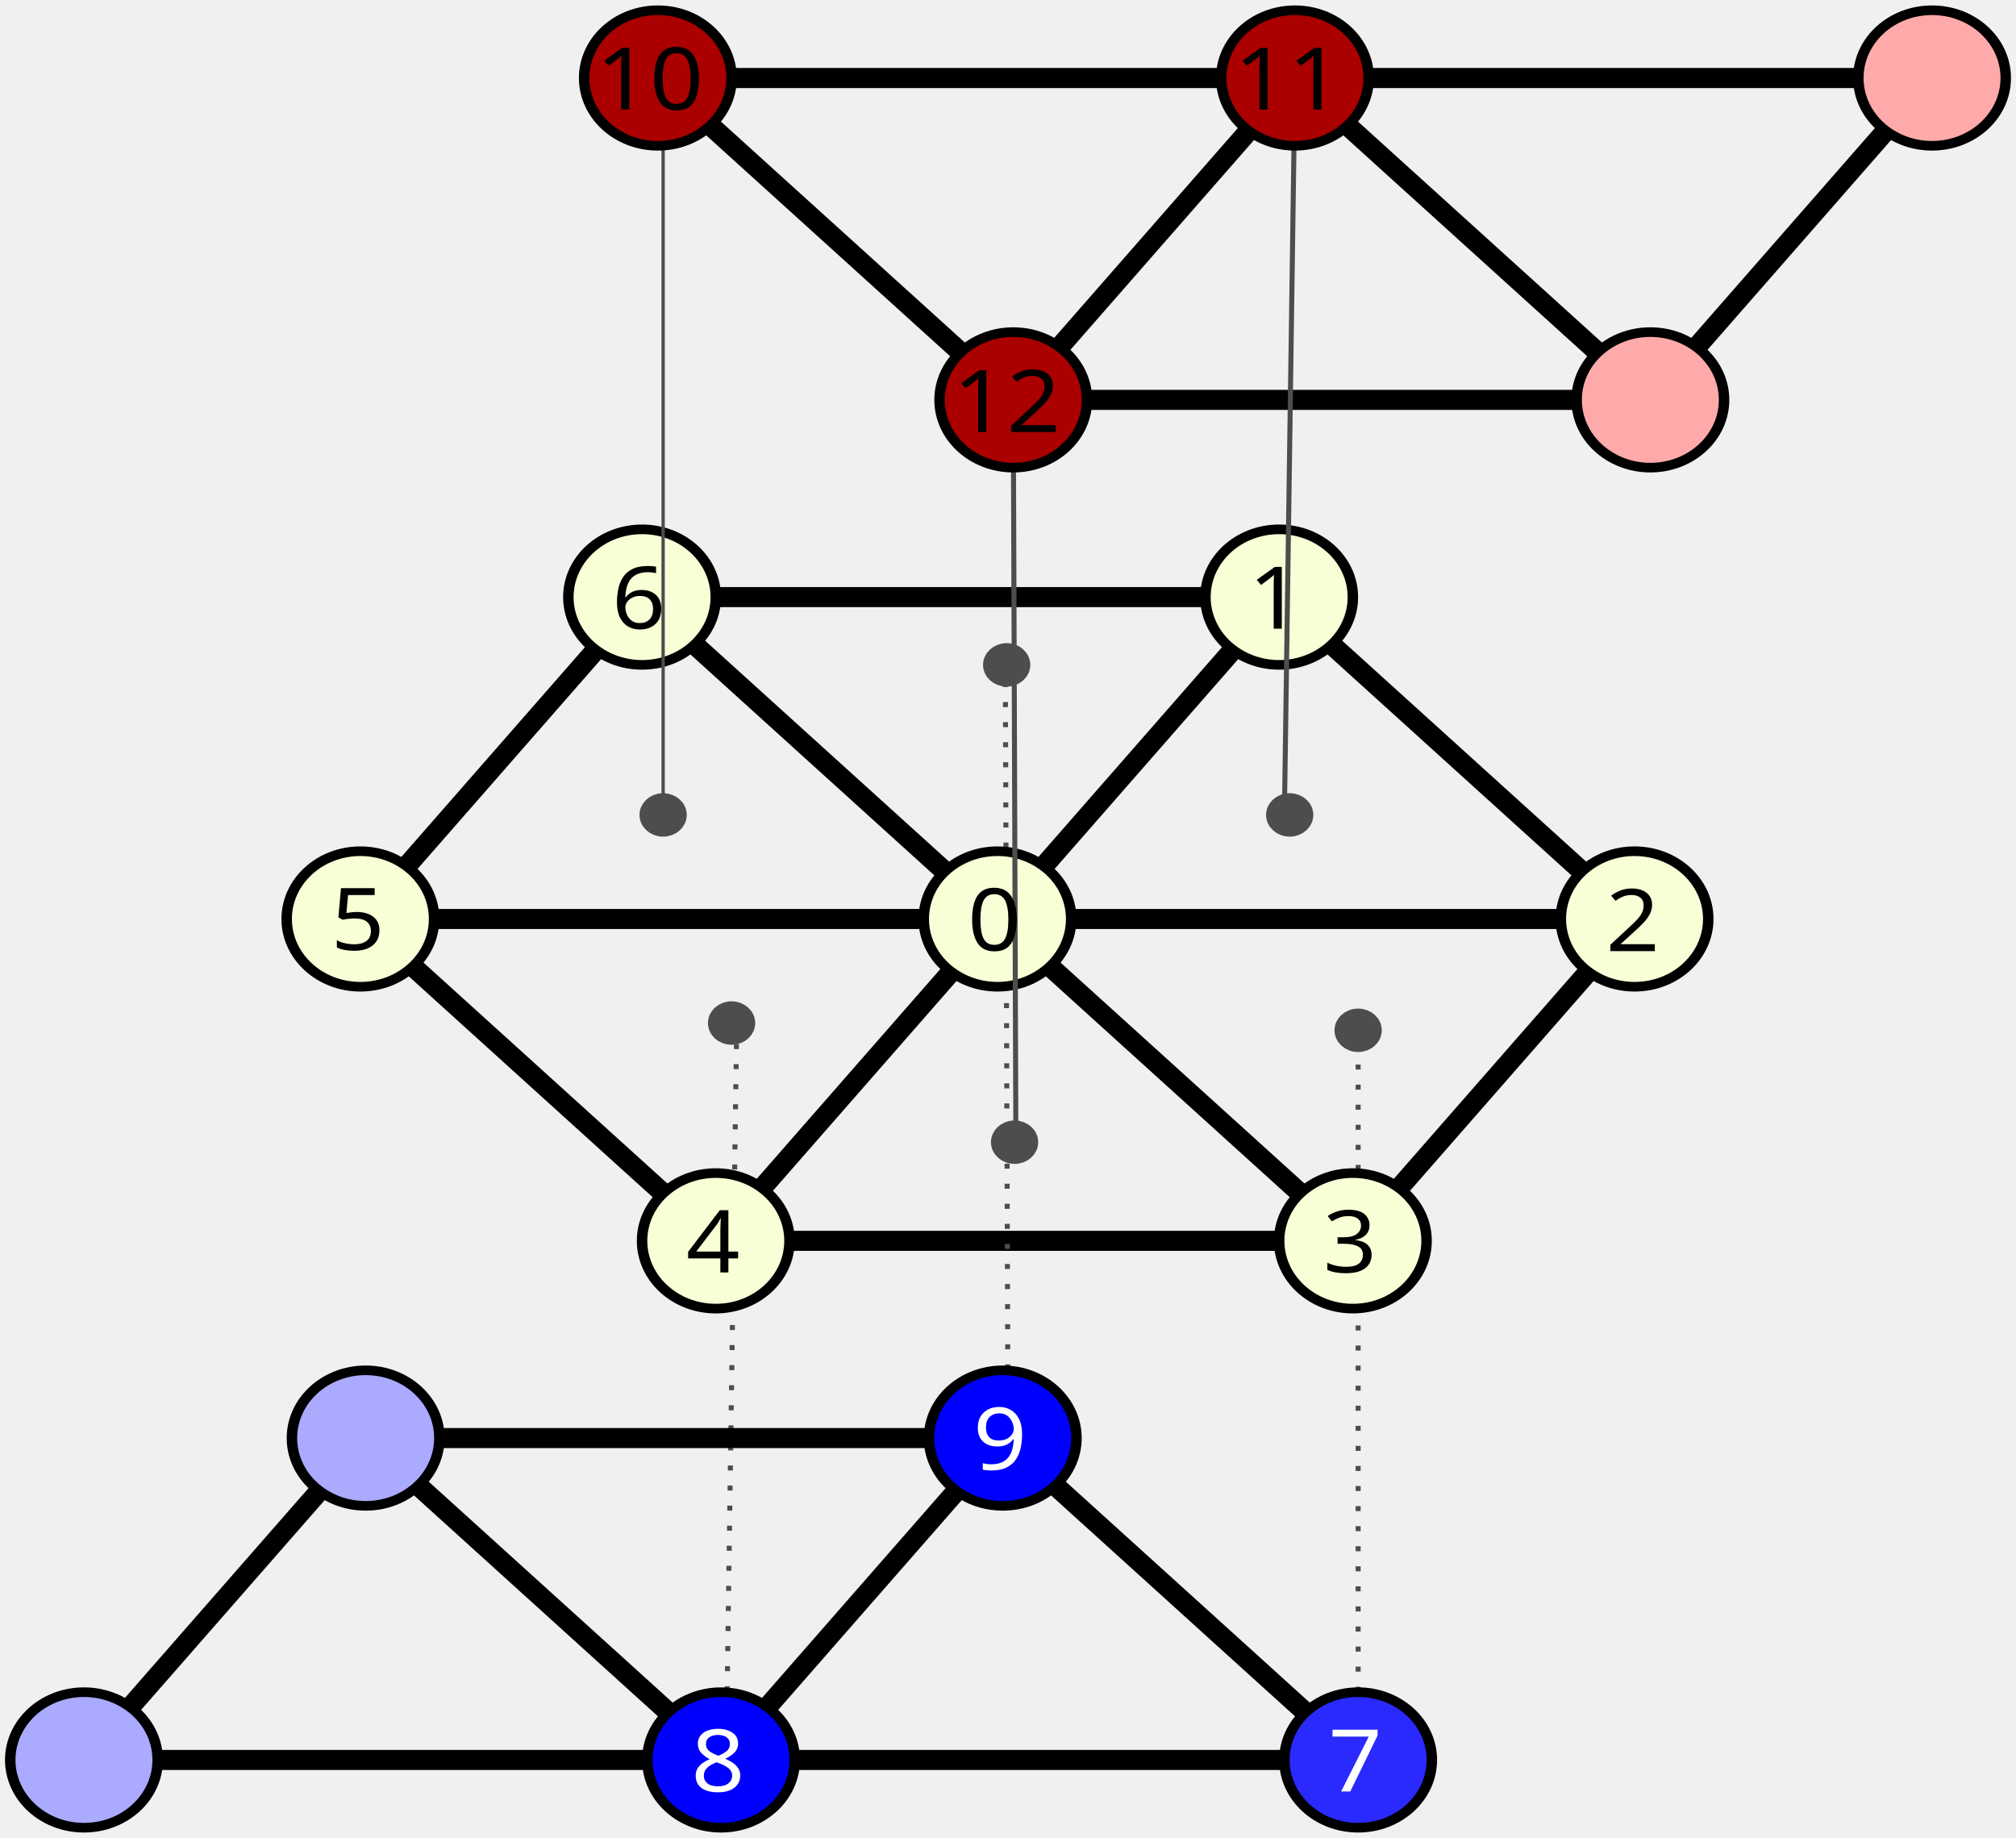
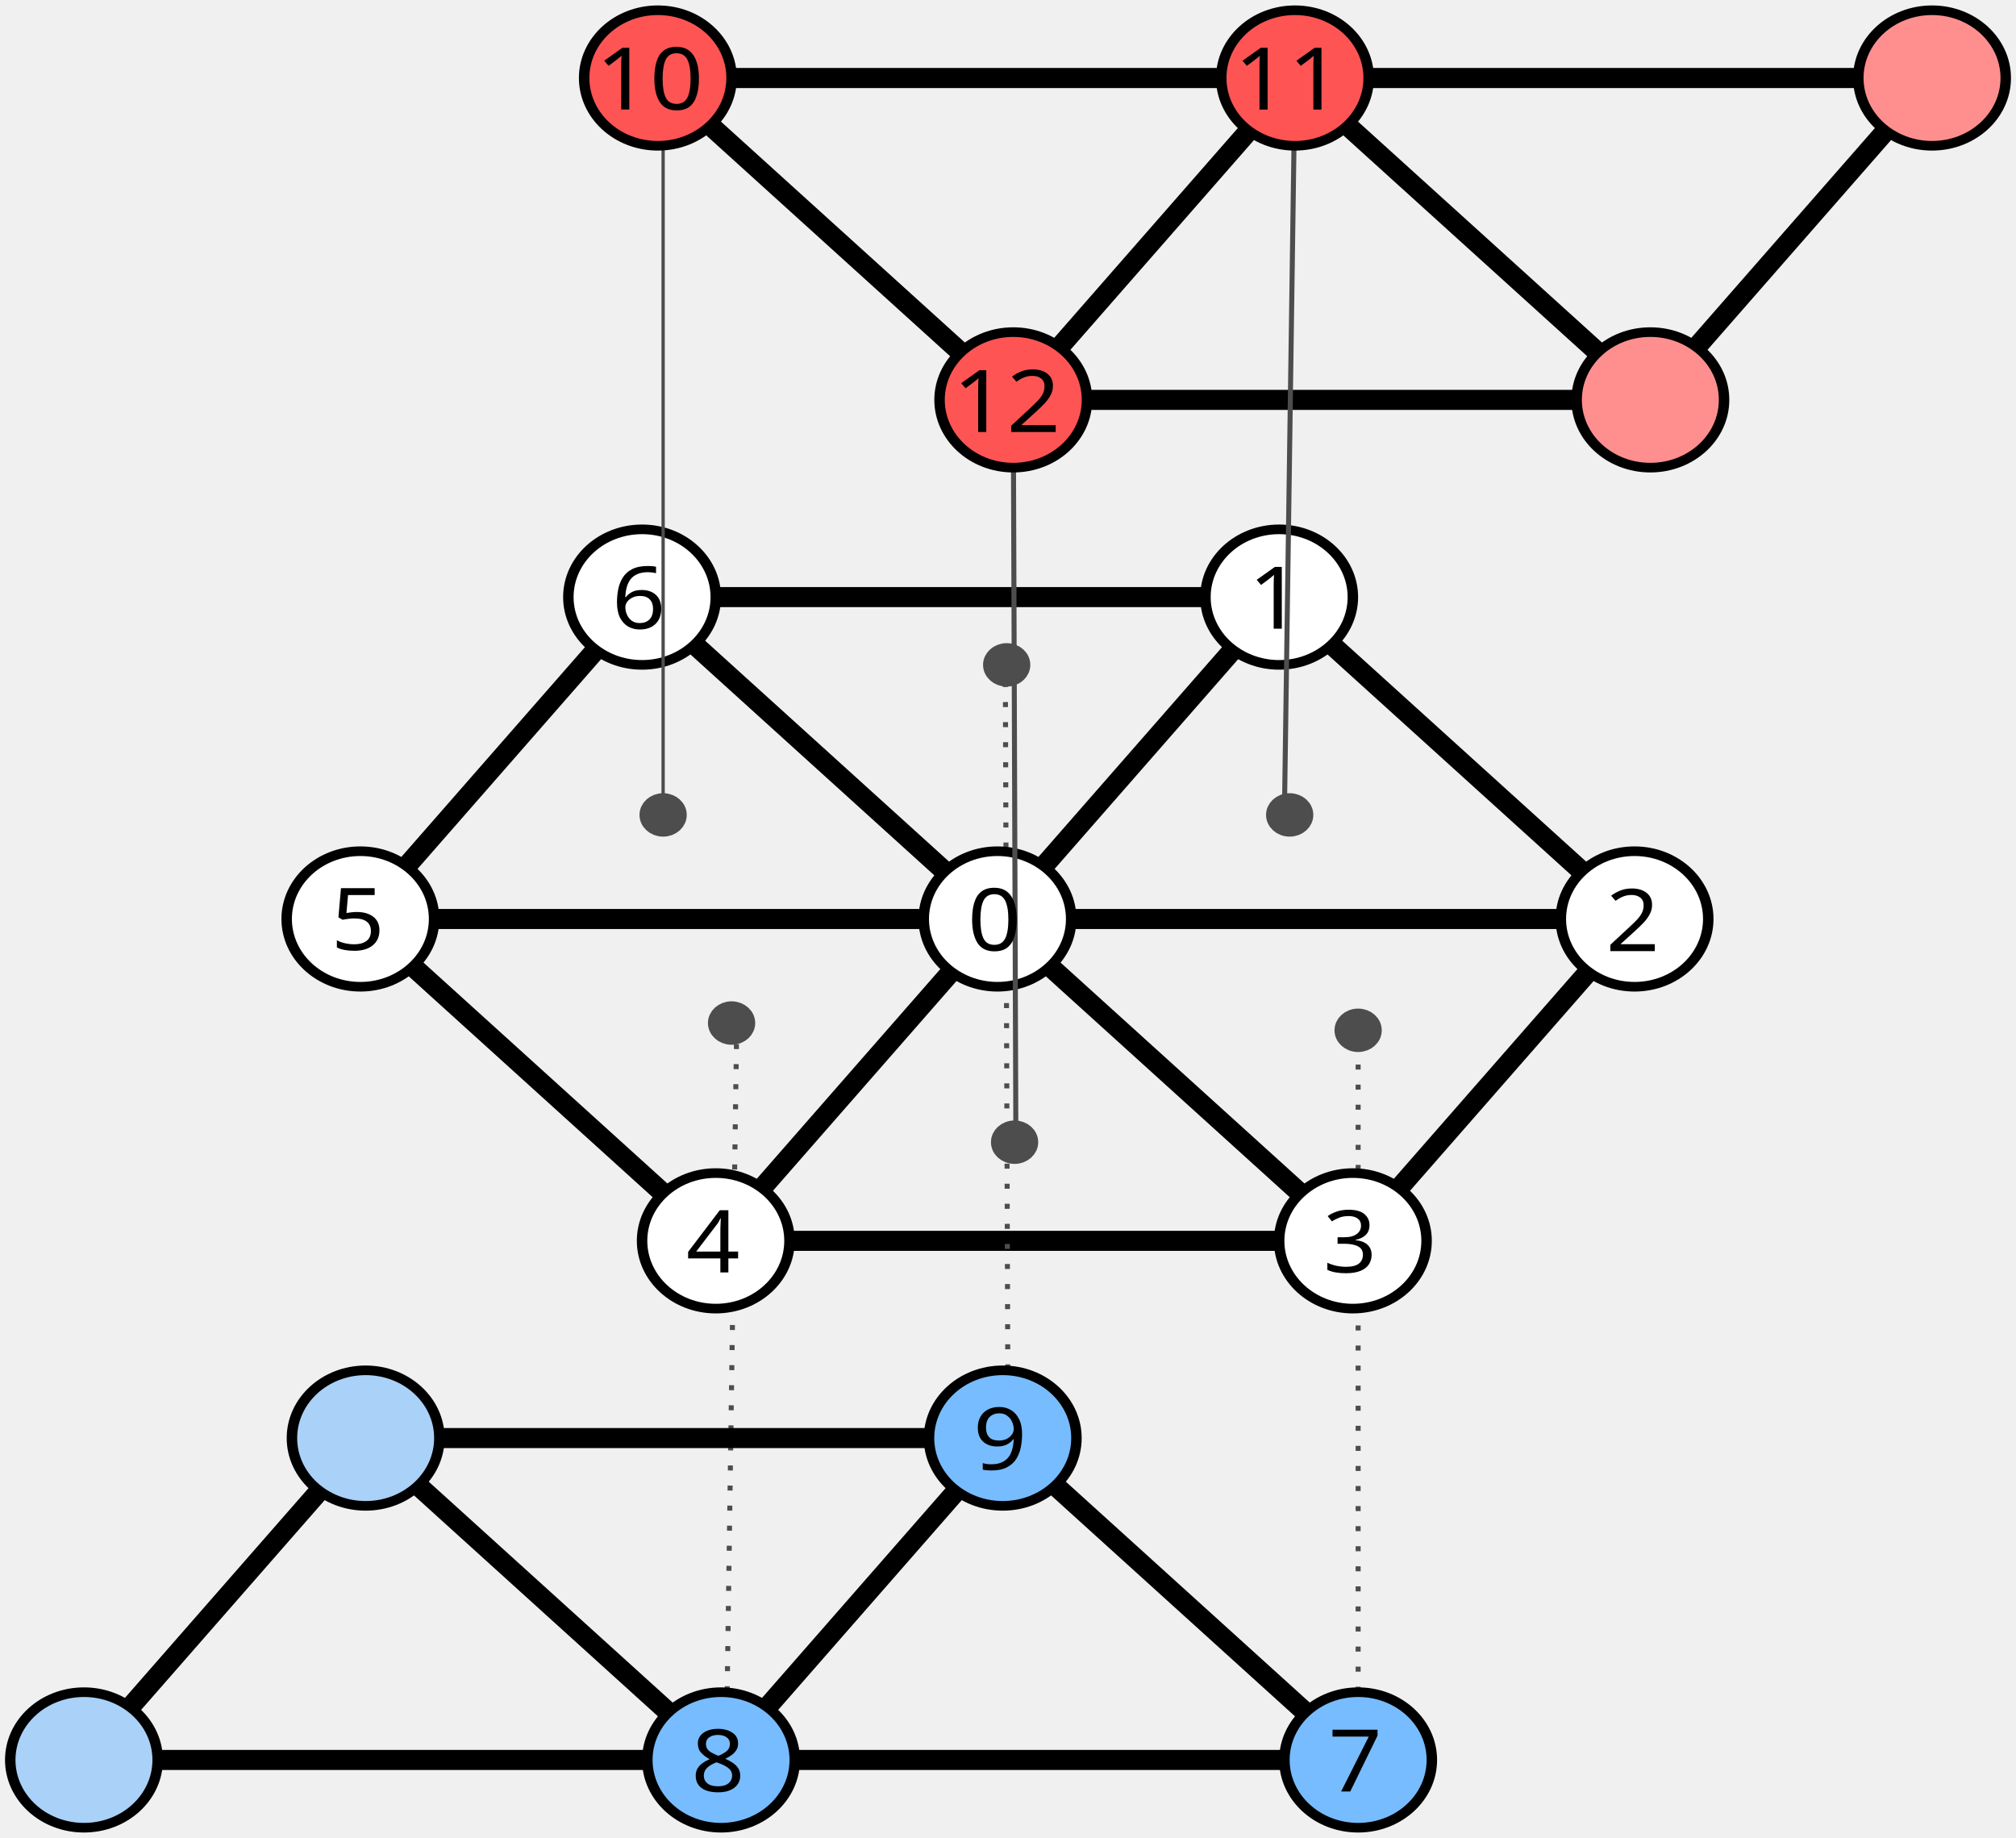
<svg xmlns="http://www.w3.org/2000/svg" width="385.276" height="351.21" id="svg2" version="1.1">
  <defs id="defs4" />
  <g id="layer1" transform="translate(-91.61992,-112.353)">
    <path style="fill:none;stroke:#000000;stroke-width:3.835;stroke-linecap:butt;stroke-linejoin:miter;stroke-miterlimit:4;stroke-opacity:1;stroke-dasharray:none" d="m 339.097,127.26 121.753,0 -53.833,61.505 -121.753,0" id="path6130" />
-     <path transform="matrix(1,0,0,0.9191607,246.5244,-90.87735)" style="fill:#ffaaaa;fill-opacity:1;stroke:#000000;stroke-width:2;stroke-linejoin:round;stroke-miterlimit:4;stroke-opacity:1;stroke-dasharray:none;stroke-dashoffset:10" id="path6204-0-7" d="m 228.412,237.322 c 0,7.78 -6.307,14.087 -14.087,14.087 -7.78,0 -14.087,-6.307 -14.087,-14.087 0,-7.78 6.307,-14.087 14.087,-14.087 7.78,0 14.087,6.307 14.087,14.087 z" />
+     <path transform="matrix(1,0,0,0.9191607,246.5244,-90.87735)" style="fill:#ff8f8f;fill-opacity:1;stroke:#000000;stroke-width:2;stroke-linejoin:round;stroke-miterlimit:4;stroke-opacity:1;stroke-dasharray:none;stroke-dashoffset:10" id="path6204-0-7" d="m 228.412,237.322 c 0,7.78 -6.307,14.087 -14.087,14.087 -7.78,0 -14.087,-6.307 -14.087,-14.087 0,-7.78 6.307,-14.087 14.087,-14.087 7.78,0 14.087,6.307 14.087,14.087 z" />
    <path style="fill:none;stroke:#000000;stroke-width:3.835;stroke-linecap:butt;stroke-linejoin:miter;stroke-miterlimit:4;stroke-opacity:1;stroke-dasharray:none" d="m 339.097,127.26 67.92,61.505" id="path6132" />
-     <path transform="matrix(1,0,0,0.9191607,192.6915,-29.37286)" style="fill:#ffaaaa;fill-opacity:1;stroke:#000000;stroke-width:2;stroke-linejoin:round;stroke-miterlimit:4;stroke-opacity:1;stroke-dasharray:none;stroke-dashoffset:10" id="path6204-0-1-6" d="m 228.412,237.322 c 0,7.78 -6.307,14.087 -14.087,14.087 -7.78,0 -14.087,-6.307 -14.087,-14.087 0,-7.78 6.307,-14.087 14.087,-14.087 7.78,0 14.087,6.307 14.087,14.087 z" />
+     <path transform="matrix(1,0,0,0.9191607,192.6915,-29.37286)" style="fill:#ff8f8f;fill-opacity:1;stroke:#000000;stroke-width:2;stroke-linejoin:round;stroke-miterlimit:4;stroke-opacity:1;stroke-dasharray:none;stroke-dashoffset:10" id="path6204-0-1-6" d="m 228.412,237.322 c 0,7.78 -6.307,14.087 -14.087,14.087 -7.78,0 -14.087,-6.307 -14.087,-14.087 0,-7.78 6.307,-14.087 14.087,-14.087 7.78,0 14.087,6.307 14.087,14.087 z" />
    <path style="fill:none;stroke:#000000;stroke-width:3.835;stroke-linecap:butt;stroke-linejoin:miter;stroke-miterlimit:4;stroke-opacity:1;stroke-dasharray:none" d="m 214.325,226.453 121.753,0 67.92,61.505 -53.833,61.504 -121.753,0 -67.92,-61.504 z" id="path6409" />
    <path style="fill:none;stroke:#000000;stroke-width:3.835;stroke-linecap:butt;stroke-linejoin:miter;stroke-miterlimit:4;stroke-opacity:1;stroke-dasharray:none" d="m 403.998,287.958 -121.753,0 67.92,61.504" id="path6138" />
-     <path transform="matrix(1,0,0,0.9191607,189.6728,69.8205)" style="fill:#f6ffd5;fill-opacity:1;stroke:#000000;stroke-width:2;stroke-linejoin:round;stroke-miterlimit:4;stroke-opacity:1;stroke-dasharray:none;stroke-dashoffset:10" id="path6204-0-1" d="m 228.412,237.322 c 0,7.78 -6.307,14.087 -14.087,14.087 -7.78,0 -14.087,-6.307 -14.087,-14.087 0,-7.78 6.307,-14.087 14.087,-14.087 7.78,0 14.087,6.307 14.087,14.087 z" />
+     <path transform="matrix(1,0,0,0.9191607,189.6728,69.8205)" style="fill:#ffffff;fill-opacity:1;stroke:#000000;stroke-width:2;stroke-linejoin:round;stroke-miterlimit:4;stroke-opacity:1;stroke-dasharray:none;stroke-dashoffset:10" id="path6204-0-1" d="m 228.412,237.322 c 0,7.78 -6.307,14.087 -14.087,14.087 -7.78,0 -14.087,-6.307 -14.087,-14.087 0,-7.78 6.307,-14.087 14.087,-14.087 7.78,0 14.087,6.307 14.087,14.087 z" />
    <path style="fill:none;stroke:#000000;stroke-width:3.835;stroke-linecap:butt;stroke-linejoin:miter;stroke-miterlimit:4.1;stroke-opacity:1;stroke-dasharray:none" d="m 160.492,287.958 121.753,-1e-5 -53.833,61.505" id="path6136" />
-     <path style="fill:#f6ffd5;fill-opacity:1;stroke:#000000;stroke-width:2;stroke-linejoin:round;stroke-miterlimit:4;stroke-opacity:1;stroke-dasharray:none;stroke-dashoffset:10" id="path6204-1" d="m 228.412,237.322 c 0,7.78 -6.307,14.087 -14.087,14.087 -7.78,0 -14.087,-6.307 -14.087,-14.087 0,-7.78 6.307,-14.087 14.087,-14.087 7.78,0 14.087,6.307 14.087,14.087 z" transform="matrix(1,0,0,0.9191607,-53.83288,69.8205)" />
+     <path style="fill:#ffffff;fill-opacity:1;stroke:#000000;stroke-width:2;stroke-linejoin:round;stroke-miterlimit:4;stroke-opacity:1;stroke-dasharray:none;stroke-dashoffset:10" id="path6204-1" d="m 228.412,237.322 c 0,7.78 -6.307,14.087 -14.087,14.087 -7.78,0 -14.087,-6.307 -14.087,-14.087 0,-7.78 6.307,-14.087 14.087,-14.087 7.78,0 14.087,6.307 14.087,14.087 z" transform="matrix(1,0,0,0.9191607,-53.83288,69.8205)" />
    <path style="fill:none;stroke:#000000;stroke-width:3.835;stroke-linecap:butt;stroke-linejoin:miter;stroke-miterlimit:4;stroke-opacity:1;stroke-dasharray:none" d="m 214.325,226.453 67.92,61.505 53.833,-61.505" id="path6134" />
-     <path transform="matrix(1,0,0,0.9191607,121.7528,8.315999)" style="fill:#f6ffd5;fill-opacity:1;stroke:#000000;stroke-width:2;stroke-linejoin:round;stroke-miterlimit:4;stroke-opacity:1;stroke-dasharray:none;stroke-dashoffset:10" id="path6204-7" d="m 228.412,237.322 c 0,7.78 -6.307,14.087 -14.087,14.087 -7.78,0 -14.087,-6.307 -14.087,-14.087 0,-7.78 6.307,-14.087 14.087,-14.087 7.78,0 14.087,6.307 14.087,14.087 z" />
+     <path transform="matrix(1,0,0,0.9191607,121.7528,8.315999)" style="fill:#ffffff;fill-opacity:1;stroke:#000000;stroke-width:2;stroke-linejoin:round;stroke-miterlimit:4;stroke-opacity:1;stroke-dasharray:none;stroke-dashoffset:10" id="path6204-7" d="m 228.412,237.322 c 0,7.78 -6.307,14.087 -14.087,14.087 -7.78,0 -14.087,-6.307 -14.087,-14.087 0,-7.78 6.307,-14.087 14.087,-14.087 7.78,0 14.087,6.307 14.087,14.087 z" />
    <path style="fill:none;stroke:#4d4d4d;stroke-width:0.959px;stroke-linecap:butt;stroke-linejoin:miter;stroke-opacity:1" d="m 339.097,127.26 -2.012,140.35" id="path6405" />
-     <path style="fill:#f6ffd5;fill-opacity:1;stroke:#000000;stroke-width:2;stroke-linejoin:round;stroke-miterlimit:4;stroke-opacity:1;stroke-dasharray:none;stroke-dashoffset:10" id="path6204" d="m 228.412,237.322 c 0,7.78 -6.307,14.087 -14.087,14.087 -7.78,0 -14.087,-6.307 -14.087,-14.087 0,-7.78 6.307,-14.087 14.087,-14.087 7.78,0 14.087,6.307 14.087,14.087 z" transform="matrix(1,0,0,0.9191607,0,8.315999)" />
+     <path style="fill:#ffffff;fill-opacity:1;stroke:#000000;stroke-width:2;stroke-linejoin:round;stroke-miterlimit:4;stroke-opacity:1;stroke-dasharray:none;stroke-dashoffset:10" id="path6204" d="m 228.412,237.322 c 0,7.78 -6.307,14.087 -14.087,14.087 -7.78,0 -14.087,-6.307 -14.087,-14.087 0,-7.78 6.307,-14.087 14.087,-14.087 7.78,0 14.087,6.307 14.087,14.087 z" transform="matrix(1,0,0,0.9191607,0,8.315999)" />
    <path style="fill:none;stroke:#4d4d4d;stroke-width:0.635px;stroke-linecap:butt;stroke-linejoin:miter;stroke-opacity:1" d="m 218.35,266.183 0,-140.55" id="path6366" />
    <path style="fill:none;stroke:#000000;stroke-width:3.835;stroke-linecap:butt;stroke-linejoin:miter;stroke-miterlimit:4;stroke-opacity:1;stroke-dasharray:none" d="m 217.344,127.26 121.753,0 -53.833,61.505 -67.92,-61.505" id="path6411" />
-     <path transform="matrix(1,0,0,0.9191607,124.7715,-90.87735)" style="fill:#aa0000;fill-opacity:1;stroke:#000000;stroke-width:2;stroke-linejoin:round;stroke-miterlimit:4;stroke-opacity:1;stroke-dasharray:none;stroke-dashoffset:10" id="path6204-7-5" d="m 228.412,237.322 c 0,7.78 -6.307,14.087 -14.087,14.087 -7.78,0 -14.087,-6.307 -14.087,-14.087 0,-7.78 6.307,-14.087 14.087,-14.087 7.78,0 14.087,6.307 14.087,14.087 z" />
-     <path style="fill:#aa0000;fill-opacity:1;stroke:#000000;stroke-width:2;stroke-linejoin:round;stroke-miterlimit:4;stroke-opacity:1;stroke-dasharray:none;stroke-dashoffset:10" id="path6204-00" d="m 228.412,237.322 c 0,7.78 -6.307,14.087 -14.087,14.087 -7.78,0 -14.087,-6.307 -14.087,-14.087 0,-7.78 6.307,-14.087 14.087,-14.087 7.78,0 14.087,6.307 14.087,14.087 z" transform="matrix(1,0,0,0.9191607,3.018666,-90.87735)" />
+     <path transform="matrix(1,0,0,0.9191607,124.7715,-90.87735)" style="fill:#ff5454;fill-opacity:1;stroke:#000000;stroke-width:2;stroke-linejoin:round;stroke-miterlimit:4;stroke-opacity:1;stroke-dasharray:none;stroke-dashoffset:10" id="path6204-7-5" d="m 228.412,237.322 c 0,7.78 -6.307,14.087 -14.087,14.087 -7.78,0 -14.087,-6.307 -14.087,-14.087 0,-7.78 6.307,-14.087 14.087,-14.087 7.78,0 14.087,6.307 14.087,14.087 z" />
+     <path style="fill:#ff5454;fill-opacity:1;stroke:#000000;stroke-width:2;stroke-linejoin:round;stroke-miterlimit:4;stroke-opacity:1;stroke-dasharray:none;stroke-dashoffset:10" id="path6204-00" d="m 228.412,237.322 c 0,7.78 -6.307,14.087 -14.087,14.087 -7.78,0 -14.087,-6.307 -14.087,-14.087 0,-7.78 6.307,-14.087 14.087,-14.087 7.78,0 14.087,6.307 14.087,14.087 z" transform="matrix(1,0,0,0.9191607,3.018666,-90.87735)" />
    <path style="fill:none;stroke:#4d4d4d;stroke-width:0.959;stroke-linecap:butt;stroke-linejoin:miter;stroke-miterlimit:4;stroke-opacity:1;stroke-dasharray:0.959, 2.876;stroke-dashoffset:0" d="m 351.171,308.106 0,140.55" id="path6366-4" />
-     <path transform="matrix(1,0,0,0.9191607,135.84,131.325)" style="fill:#f6ffd5;fill-opacity:1;stroke:#000000;stroke-width:2;stroke-linejoin:round;stroke-miterlimit:4;stroke-opacity:1;stroke-dasharray:none;stroke-dashoffset:10" id="path6204-7-3" d="m 228.412,237.322 c 0,7.78 -6.307,14.087 -14.087,14.087 -7.78,0 -14.087,-6.307 -14.087,-14.087 0,-7.78 6.307,-14.087 14.087,-14.087 7.78,0 14.087,6.307 14.087,14.087 z" />
+     <path transform="matrix(1,0,0,0.9191607,135.84,131.325)" style="fill:#ffffff;fill-opacity:1;stroke:#000000;stroke-width:2;stroke-linejoin:round;stroke-miterlimit:4;stroke-opacity:1;stroke-dasharray:none;stroke-dashoffset:10" id="path6204-7-3" d="m 228.412,237.322 c 0,7.78 -6.307,14.087 -14.087,14.087 -7.78,0 -14.087,-6.307 -14.087,-14.087 0,-7.78 6.307,-14.087 14.087,-14.087 7.78,0 14.087,6.307 14.087,14.087 z" />
    <path style="fill:none;stroke:#4d4d4d;stroke-width:0.959;stroke-linecap:butt;stroke-linejoin:miter;stroke-miterlimit:4;stroke-opacity:1;stroke-dasharray:0.959, 2.876;stroke-dashoffset:0" d="m 230.425,447.029 2.012,-140.35" id="path6405-0" />
-     <path style="fill:#f6ffd5;fill-opacity:1;stroke:#000000;stroke-width:2;stroke-linejoin:round;stroke-miterlimit:4;stroke-opacity:1;stroke-dasharray:none;stroke-dashoffset:10" id="path6204-10" d="m 228.412,237.322 c 0,7.78 -6.307,14.087 -14.087,14.087 -7.78,0 -14.087,-6.307 -14.087,-14.087 0,-7.78 6.307,-14.087 14.087,-14.087 7.78,0 14.087,6.307 14.087,14.087 z" transform="matrix(1,0,0,0.9191607,14.0871,131.325)" />
+     <path style="fill:#ffffff;fill-opacity:1;stroke:#000000;stroke-width:2;stroke-linejoin:round;stroke-miterlimit:4;stroke-opacity:1;stroke-dasharray:none;stroke-dashoffset:10" id="path6204-10" d="m 228.412,237.322 c 0,7.78 -6.307,14.087 -14.087,14.087 -7.78,0 -14.087,-6.307 -14.087,-14.087 0,-7.78 6.307,-14.087 14.087,-14.087 7.78,0 14.087,6.307 14.087,14.087 z" transform="matrix(1,0,0,0.9191607,14.0871,131.325)" />
    <path style="fill:none;stroke:#4d4d4d;stroke-width:0.959;stroke-linecap:butt;stroke-linejoin:miter;stroke-miterlimit:4;stroke-opacity:1;stroke-dasharray:0.959, 2.876;stroke-dashoffset:0" d="M 284.258,385.524 283.755,242.399" id="path6407-9" />
-     <path transform="matrix(1,0,0,0.9191607,67.91997,69.8205)" style="fill:#f6ffd5;fill-opacity:1;stroke:#000000;stroke-width:2;stroke-linejoin:round;stroke-miterlimit:4;stroke-opacity:1;stroke-dasharray:none;stroke-dashoffset:10" id="path6204-7-6" d="m 228.412,237.322 c 0,7.78 -6.307,14.087 -14.087,14.087 -7.78,0 -14.087,-6.307 -14.087,-14.087 0,-7.78 6.307,-14.087 14.087,-14.087 7.78,0 14.087,6.307 14.087,14.087 z" />
+     <path transform="matrix(1,0,0,0.9191607,67.91997,69.8205)" style="fill:#ffffff;fill-opacity:1;stroke:#000000;stroke-width:2;stroke-linejoin:round;stroke-miterlimit:4;stroke-opacity:1;stroke-dasharray:none;stroke-dashoffset:10" id="path6204-7-6" d="m 228.412,237.322 c 0,7.78 -6.307,14.087 -14.087,14.087 -7.78,0 -14.087,-6.307 -14.087,-14.087 0,-7.78 6.307,-14.087 14.087,-14.087 7.78,0 14.087,6.307 14.087,14.087 z" />
    <path style="fill:#4d4d4d;stroke:#4d4d4d;stroke-width:0.959px;stroke-linecap:butt;stroke-linejoin:miter;stroke-opacity:1" d="m 285.264,188.765 0.503,143.125" id="path6407" />
-     <path transform="matrix(1,0,0,0.9191607,70.93864,-29.37286)" style="fill:#aa0000;fill-opacity:1;stroke:#000000;stroke-width:2;stroke-linejoin:round;stroke-miterlimit:4;stroke-opacity:1;stroke-dasharray:none;stroke-dashoffset:10" id="path6204-7-6-4" d="m 228.412,237.322 c 0,7.78 -6.307,14.087 -14.087,14.087 -7.78,0 -14.087,-6.307 -14.087,-14.087 0,-7.78 6.307,-14.087 14.087,-14.087 7.78,0 14.087,6.307 14.087,14.087 z" />
+     <path transform="matrix(1,0,0,0.9191607,70.93864,-29.37286)" style="fill:#ff5454;fill-opacity:1;stroke:#000000;stroke-width:2;stroke-linejoin:round;stroke-miterlimit:4;stroke-opacity:1;stroke-dasharray:none;stroke-dashoffset:10" id="path6204-7-6-4" d="m 228.412,237.322 c 0,7.78 -6.307,14.087 -14.087,14.087 -7.78,0 -14.087,-6.307 -14.087,-14.087 0,-7.78 6.307,-14.087 14.087,-14.087 7.78,0 14.087,6.307 14.087,14.087 z" />
    <path style="fill:none;stroke:#000000;stroke-width:3.835;stroke-linecap:butt;stroke-linejoin:miter;stroke-miterlimit:4;stroke-opacity:1;stroke-dasharray:none" d="m 283.252,387.151 67.92,61.505 -121.753,0 z" id="path6437" />
-     <path style="fill:#2a2aff;fill-opacity:1;stroke:#000000;stroke-width:2;stroke-linejoin:round;stroke-miterlimit:4;stroke-opacity:1;stroke-dasharray:none;stroke-dashoffset:10" id="path6204-5" d="m 228.412,237.322 c 0,7.78 -6.307,14.087 -14.087,14.087 -7.78,0 -14.087,-6.307 -14.087,-14.087 0,-7.78 6.307,-14.087 14.087,-14.087 7.78,0 14.087,6.307 14.087,14.087 z" transform="matrix(-1,0,0,-0.9191607,565.4968,666.7931)" />
+     <path style="fill:#77bcff;fill-opacity:1;stroke:#000000;stroke-width:2;stroke-linejoin:round;stroke-miterlimit:4;stroke-opacity:1;stroke-dasharray:none;stroke-dashoffset:10" id="path6204-5" d="m 228.412,237.322 c 0,7.78 -6.307,14.087 -14.087,14.087 -7.78,0 -14.087,-6.307 -14.087,-14.087 0,-7.78 6.307,-14.087 14.087,-14.087 7.78,0 14.087,6.307 14.087,14.087 z" transform="matrix(-1,0,0,-0.9191607,565.4968,666.7931)" />
    <path style="fill:#4d4d4d;fill-opacity:1;stroke:#4d4d4d;stroke-width:4;stroke-linejoin:round;stroke-miterlimit:4;stroke-opacity:1;stroke-dasharray:none;stroke-dashoffset:10" id="path6441" d="m 50.311,186.508 c 0,1.389 -1.126,2.516 -2.516,2.516 -1.389,0 -2.516,-1.126 -2.516,-2.516 0,-1.389 1.126,-2.516 2.516,-2.516 1.389,0 2.516,1.126 2.516,2.516 z" transform="matrix(1,0,0,0.9191607,303.3759,137.7992)" />
    <path transform="matrix(1,0,0,0.9191607,170.5546,96.64201)" style="fill:#4d4d4d;fill-opacity:1;stroke:#4d4d4d;stroke-width:4;stroke-linejoin:round;stroke-miterlimit:4;stroke-opacity:1;stroke-dasharray:none;stroke-dashoffset:10" id="path6441-3" d="m 50.311,186.508 c 0,1.389 -1.126,2.516 -2.516,2.516 -1.389,0 -2.516,-1.126 -2.516,-2.516 0,-1.389 1.126,-2.516 2.516,-2.516 1.389,0 2.516,1.126 2.516,2.516 z" />
    <path transform="matrix(1,0,0,0.9191607,290.295,96.64201)" style="fill:#4d4d4d;fill-opacity:1;stroke:#4d4d4d;stroke-width:4;stroke-linejoin:round;stroke-miterlimit:4;stroke-opacity:1;stroke-dasharray:none;stroke-dashoffset:10" id="path6441-5" d="m 50.311,186.508 c 0,1.389 -1.126,2.516 -2.516,2.516 -1.389,0 -2.516,-1.126 -2.516,-2.516 0,-1.389 1.126,-2.516 2.516,-2.516 1.389,0 2.516,1.126 2.516,2.516 z" />
    <path transform="matrix(1,0,0,0.9191607,236.2106,67.97074)" style="fill:#4d4d4d;fill-opacity:1;stroke:#4d4d4d;stroke-width:4;stroke-linejoin:round;stroke-miterlimit:4;stroke-opacity:1;stroke-dasharray:none;stroke-dashoffset:10" id="path6441-6" d="m 50.311,186.508 c 0,1.389 -1.126,2.516 -2.516,2.516 -1.389,0 -2.516,-1.126 -2.516,-2.516 0,-1.389 1.126,-2.516 2.516,-2.516 1.389,0 2.516,1.126 2.516,2.516 z" />
    <path transform="matrix(1,0,0,0.9191607,237.7199,159.1785)" style="fill:#4d4d4d;fill-opacity:1;stroke:#4d4d4d;stroke-width:4;stroke-linejoin:round;stroke-miterlimit:4;stroke-opacity:1;stroke-dasharray:none;stroke-dashoffset:10" id="path6441-7" d="m 50.311,186.508 c 0,1.389 -1.126,2.516 -2.516,2.516 -1.389,0 -2.516,-1.126 -2.516,-2.516 0,-1.389 1.126,-2.516 2.516,-2.516 1.389,0 2.516,1.126 2.516,2.516 z" />
    <path transform="matrix(1,0,0,0.9191607,183.6355,136.4118)" style="fill:#4d4d4d;fill-opacity:1;stroke:#4d4d4d;stroke-width:4;stroke-linejoin:round;stroke-miterlimit:4;stroke-opacity:1;stroke-dasharray:none;stroke-dashoffset:10" id="path6441-2" d="m 50.311,186.508 c 0,1.389 -1.126,2.516 -2.516,2.516 -1.389,0 -2.516,-1.126 -2.516,-2.516 0,-1.389 1.126,-2.516 2.516,-2.516 1.389,0 2.516,1.126 2.516,2.516 z" />
    <path style="fill:none;stroke:#000000;stroke-width:3.835;stroke-linecap:butt;stroke-linejoin:miter;stroke-miterlimit:4;stroke-opacity:1;stroke-dasharray:none" d="m 283.252,387.151 -121.753,0 -53.833,61.505 121.753,0" id="path6140" />
-     <path transform="matrix(-1,0,0,-0.9191607,497.5768,605.2886)" style="fill:#0000ff;fill-opacity:1;stroke:#000000;stroke-width:2;stroke-linejoin:round;stroke-miterlimit:4;stroke-opacity:1;stroke-dasharray:none;stroke-dashoffset:10" id="path6204-7-6-6" d="m 228.412,237.322 c 0,7.78 -6.307,14.087 -14.087,14.087 -7.78,0 -14.087,-6.307 -14.087,-14.087 0,-7.78 6.307,-14.087 14.087,-14.087 7.78,0 14.087,6.307 14.087,14.087 z" />
-     <path transform="matrix(-1,0,0,-0.9191607,321.991,666.7931)" style="fill:#aaaaff;fill-opacity:1;stroke:#000000;stroke-width:2;stroke-linejoin:round;stroke-miterlimit:4;stroke-opacity:1;stroke-dasharray:none;stroke-dashoffset:10" id="path6204-0-8" d="m 228.412,237.322 c 0,7.78 -6.307,14.087 -14.087,14.087 -7.78,0 -14.087,-6.307 -14.087,-14.087 0,-7.78 6.307,-14.087 14.087,-14.087 7.78,0 14.087,6.307 14.087,14.087 z" />
+     <path transform="matrix(-1,0,0,-0.9191607,497.5768,605.2886)" style="fill:#77bcff;fill-opacity:1;stroke:#000000;stroke-width:2;stroke-linejoin:round;stroke-miterlimit:4;stroke-opacity:1;stroke-dasharray:none;stroke-dashoffset:10" id="path6204-7-6-6" d="m 228.412,237.322 c 0,7.78 -6.307,14.087 -14.087,14.087 -7.78,0 -14.087,-6.307 -14.087,-14.087 0,-7.78 6.307,-14.087 14.087,-14.087 7.78,0 14.087,6.307 14.087,14.087 z" />
+     <path transform="matrix(-1,0,0,-0.9191607,321.991,666.7931)" style="fill:#aad1f7;fill-opacity:1;stroke:#000000;stroke-width:2;stroke-linejoin:round;stroke-miterlimit:4;stroke-opacity:1;stroke-dasharray:none;stroke-dashoffset:10" id="path6204-0-8" d="m 228.412,237.322 c 0,7.78 -6.307,14.087 -14.087,14.087 -7.78,0 -14.087,-6.307 -14.087,-14.087 0,-7.78 6.307,-14.087 14.087,-14.087 7.78,0 14.087,6.307 14.087,14.087 z" />
    <path style="fill:none;stroke:#000000;stroke-width:3.835;stroke-linecap:butt;stroke-linejoin:miter;stroke-miterlimit:4;stroke-opacity:1;stroke-dasharray:none" d="m 161.499,387.151 67.92,61.505" id="path6142" />
-     <path transform="matrix(-1,0,0,-0.9191607,443.7439,666.7931)" style="fill:#0000ff;fill-opacity:1;stroke:#000000;stroke-width:2;stroke-linejoin:round;stroke-miterlimit:4;stroke-opacity:1;stroke-dasharray:none;stroke-dashoffset:10" id="path6204-7-7" d="m 228.412,237.322 c 0,7.78 -6.307,14.087 -14.087,14.087 -7.78,0 -14.087,-6.307 -14.087,-14.087 0,-7.78 6.307,-14.087 14.087,-14.087 7.78,0 14.087,6.307 14.087,14.087 z" />
-     <path transform="matrix(-1,0,0,-0.9191607,375.8239,605.2886)" style="fill:#aaaaff;fill-opacity:1;stroke:#000000;stroke-width:2;stroke-linejoin:round;stroke-miterlimit:4;stroke-opacity:1;stroke-dasharray:none;stroke-dashoffset:10" id="path6204-0-1-8" d="m 228.412,237.322 c 0,7.78 -6.307,14.087 -14.087,14.087 -7.78,0 -14.087,-6.307 -14.087,-14.087 0,-7.78 6.307,-14.087 14.087,-14.087 7.78,0 14.087,6.307 14.087,14.087 z" />
+     <path transform="matrix(-1,0,0,-0.9191607,443.7439,666.7931)" style="fill:#77bcff;fill-opacity:1;stroke:#000000;stroke-width:2;stroke-linejoin:round;stroke-miterlimit:4;stroke-opacity:1;stroke-dasharray:none;stroke-dashoffset:10" id="path6204-7-7" d="m 228.412,237.322 c 0,7.78 -6.307,14.087 -14.087,14.087 -7.78,0 -14.087,-6.307 -14.087,-14.087 0,-7.78 6.307,-14.087 14.087,-14.087 7.78,0 14.087,6.307 14.087,14.087 z" />
+     <path transform="matrix(-1,0,0,-0.9191607,375.8239,605.2886)" style="fill:#aad1f7;fill-opacity:1;stroke:#000000;stroke-width:2;stroke-linejoin:round;stroke-miterlimit:4;stroke-opacity:1;stroke-dasharray:none;stroke-dashoffset:10" id="path6204-0-1-8" d="m 228.412,237.322 c 0,7.78 -6.307,14.087 -14.087,14.087 -7.78,0 -14.087,-6.307 -14.087,-14.087 0,-7.78 6.307,-14.087 14.087,-14.087 7.78,0 14.087,6.307 14.087,14.087 z" />
    <text xml:space="preserve" style="font-size:17.257px;font-style:normal;font-weight:normal;line-height:125%;letter-spacing:0px;word-spacing:0px;fill:#000000;fill-opacity:1;stroke:none;font-family:Sans" x="265.111" y="306.636" id="text6144" transform="scale(1.043048,0.9587287)">
      <tspan id="tspan6146" x="265.111" y="306.636">0</tspan>
    </text>
    <text xml:space="preserve" style="font-size:17.257px;font-style:normal;font-weight:normal;line-height:125%;letter-spacing:0px;word-spacing:0px;fill:#000000;fill-opacity:1;stroke:none;font-family:Sans" x="316.566" y="242.492" id="text6148" transform="scale(1.043048,0.9587287)">
      <tspan id="tspan6150" x="316.566" y="242.492">1</tspan>
    </text>
    <text xml:space="preserve" style="font-size:17.257px;font-style:normal;font-weight:normal;line-height:125%;letter-spacing:0px;word-spacing:0px;fill:#000000;fill-opacity:1;stroke:none;font-family:Sans" x="382.067" y="306.758" id="text6152" transform="scale(1.043048,0.9587287)">
      <tspan id="tspan6154" x="382.067" y="306.758">2</tspan>
    </text>
    <text xml:space="preserve" style="font-size:17.257px;font-style:normal;font-weight:normal;line-height:125%;letter-spacing:0px;word-spacing:0px;fill:#000000;fill-opacity:1;stroke:none;font-family:Sans" x="330.257" y="370.788" id="text6156" transform="scale(1.043048,0.9587287)">
      <tspan id="tspan6158" x="330.257" y="370.788">3</tspan>
    </text>
    <text xml:space="preserve" style="font-size:17.257px;font-style:normal;font-weight:normal;line-height:125%;letter-spacing:0px;word-spacing:0px;fill:#000000;fill-opacity:1;stroke:none;font-family:Sans" x="213.559" y="370.796" id="text6160" transform="scale(1.043048,0.9587287)">
      <tspan id="tspan6162" x="213.559" y="370.796">4</tspan>
    </text>
    <text xml:space="preserve" style="font-size:17.257px;font-style:normal;font-weight:normal;line-height:125%;letter-spacing:0px;word-spacing:0px;fill:#000000;fill-opacity:1;stroke:none;font-family:Sans" x="148.467" y="306.522" id="text6164" transform="scale(1.043048,0.9587287)">
      <tspan id="tspan6166" x="148.467" y="306.522">5</tspan>
    </text>
    <text xml:space="preserve" style="font-size:17.257px;font-style:normal;font-weight:normal;line-height:125%;letter-spacing:0px;word-spacing:0px;fill:#000000;fill-opacity:1;stroke:none;font-family:Sans" x="199.931" y="242.484" id="text6168" transform="scale(1.043048,0.9587287)">
      <tspan id="tspan6170" x="199.931" y="242.484">6</tspan>
    </text>
-     <text xml:space="preserve" style="font-size:17.257px;font-style:normal;font-weight:normal;line-height:125%;letter-spacing:0px;word-spacing:0px;fill:#ffffff;fill-opacity:1;stroke:none;font-family:Sans" x="331.218" y="474.26" id="text6172" transform="scale(1.043048,0.9587287)">
+     <text xml:space="preserve" style="font-size:17.257px;font-style:normal;font-weight:normal;line-height:125%;letter-spacing:0px;word-spacing:0px;fill:#000000;fill-opacity:1;stroke:none;font-family:Sans" x="331.218" y="474.26" id="text6172" transform="scale(1.043048,0.9587287)">
      <tspan id="tspan6174" x="331.218" y="474.26">7</tspan>
    </text>
-     <text xml:space="preserve" style="font-size:17.257px;font-style:normal;font-weight:normal;line-height:125%;letter-spacing:0px;word-spacing:0px;fill:#ffffff;fill-opacity:1;stroke:none;font-family:Sans" x="214.465" y="474.251" id="text6176" transform="scale(1.043048,0.9587287)">
+     <text xml:space="preserve" style="font-size:17.257px;font-style:normal;font-weight:normal;line-height:125%;letter-spacing:0px;word-spacing:0px;fill:#000000;fill-opacity:1;stroke:none;font-family:Sans" x="214.465" y="474.251" id="text6176" transform="scale(1.043048,0.9587287)">
      <tspan id="tspan6178" x="214.465" y="474.251">8</tspan>
    </text>
-     <text xml:space="preserve" style="font-size:17.257px;font-style:normal;font-weight:normal;line-height:125%;letter-spacing:0px;word-spacing:0px;fill:#ffffff;fill-opacity:1;stroke:none;font-family:Sans" x="266.135" y="410.099" id="text6180" transform="scale(1.043048,0.9587287)">
+     <text xml:space="preserve" style="font-size:17.257px;font-style:normal;font-weight:normal;line-height:125%;letter-spacing:0px;word-spacing:0px;fill:#000000;fill-opacity:1;stroke:none;font-family:Sans" x="266.135" y="410.099" id="text6180" transform="scale(1.043048,0.9587287)">
      <tspan id="tspan6182" x="266.135" y="410.099">9</tspan>
    </text>
    <text xml:space="preserve" style="font-size:17.257px;font-style:normal;font-weight:normal;line-height:125%;letter-spacing:0px;word-spacing:0px;fill:#000000;fill-opacity:1;stroke:none;font-family:Sans" x="197.015" y="139.02" id="text6184" transform="scale(1.043048,0.9587287)">
      <tspan id="tspan6186" x="197.015" y="139.02">10</tspan>
    </text>
    <text xml:space="preserve" style="font-size:17.257px;font-style:normal;font-weight:normal;line-height:125%;letter-spacing:0px;word-spacing:0px;fill:#000000;fill-opacity:1;stroke:none;font-family:Sans" x="313.966" y="139.029" id="text6188" transform="scale(1.043048,0.9587287)">
      <tspan id="tspan6190" x="313.966" y="139.029">11</tspan>
    </text>
    <text xml:space="preserve" style="font-size:17.257px;font-style:normal;font-weight:normal;line-height:125%;letter-spacing:0px;word-spacing:0px;fill:#000000;fill-opacity:1;stroke:none;font-family:Sans" x="262.423" y="203.294" id="text6192" transform="scale(1.043048,0.9587287)">
      <tspan id="tspan6194" x="262.423" y="203.294">12</tspan>
    </text>
  </g>
</svg>
